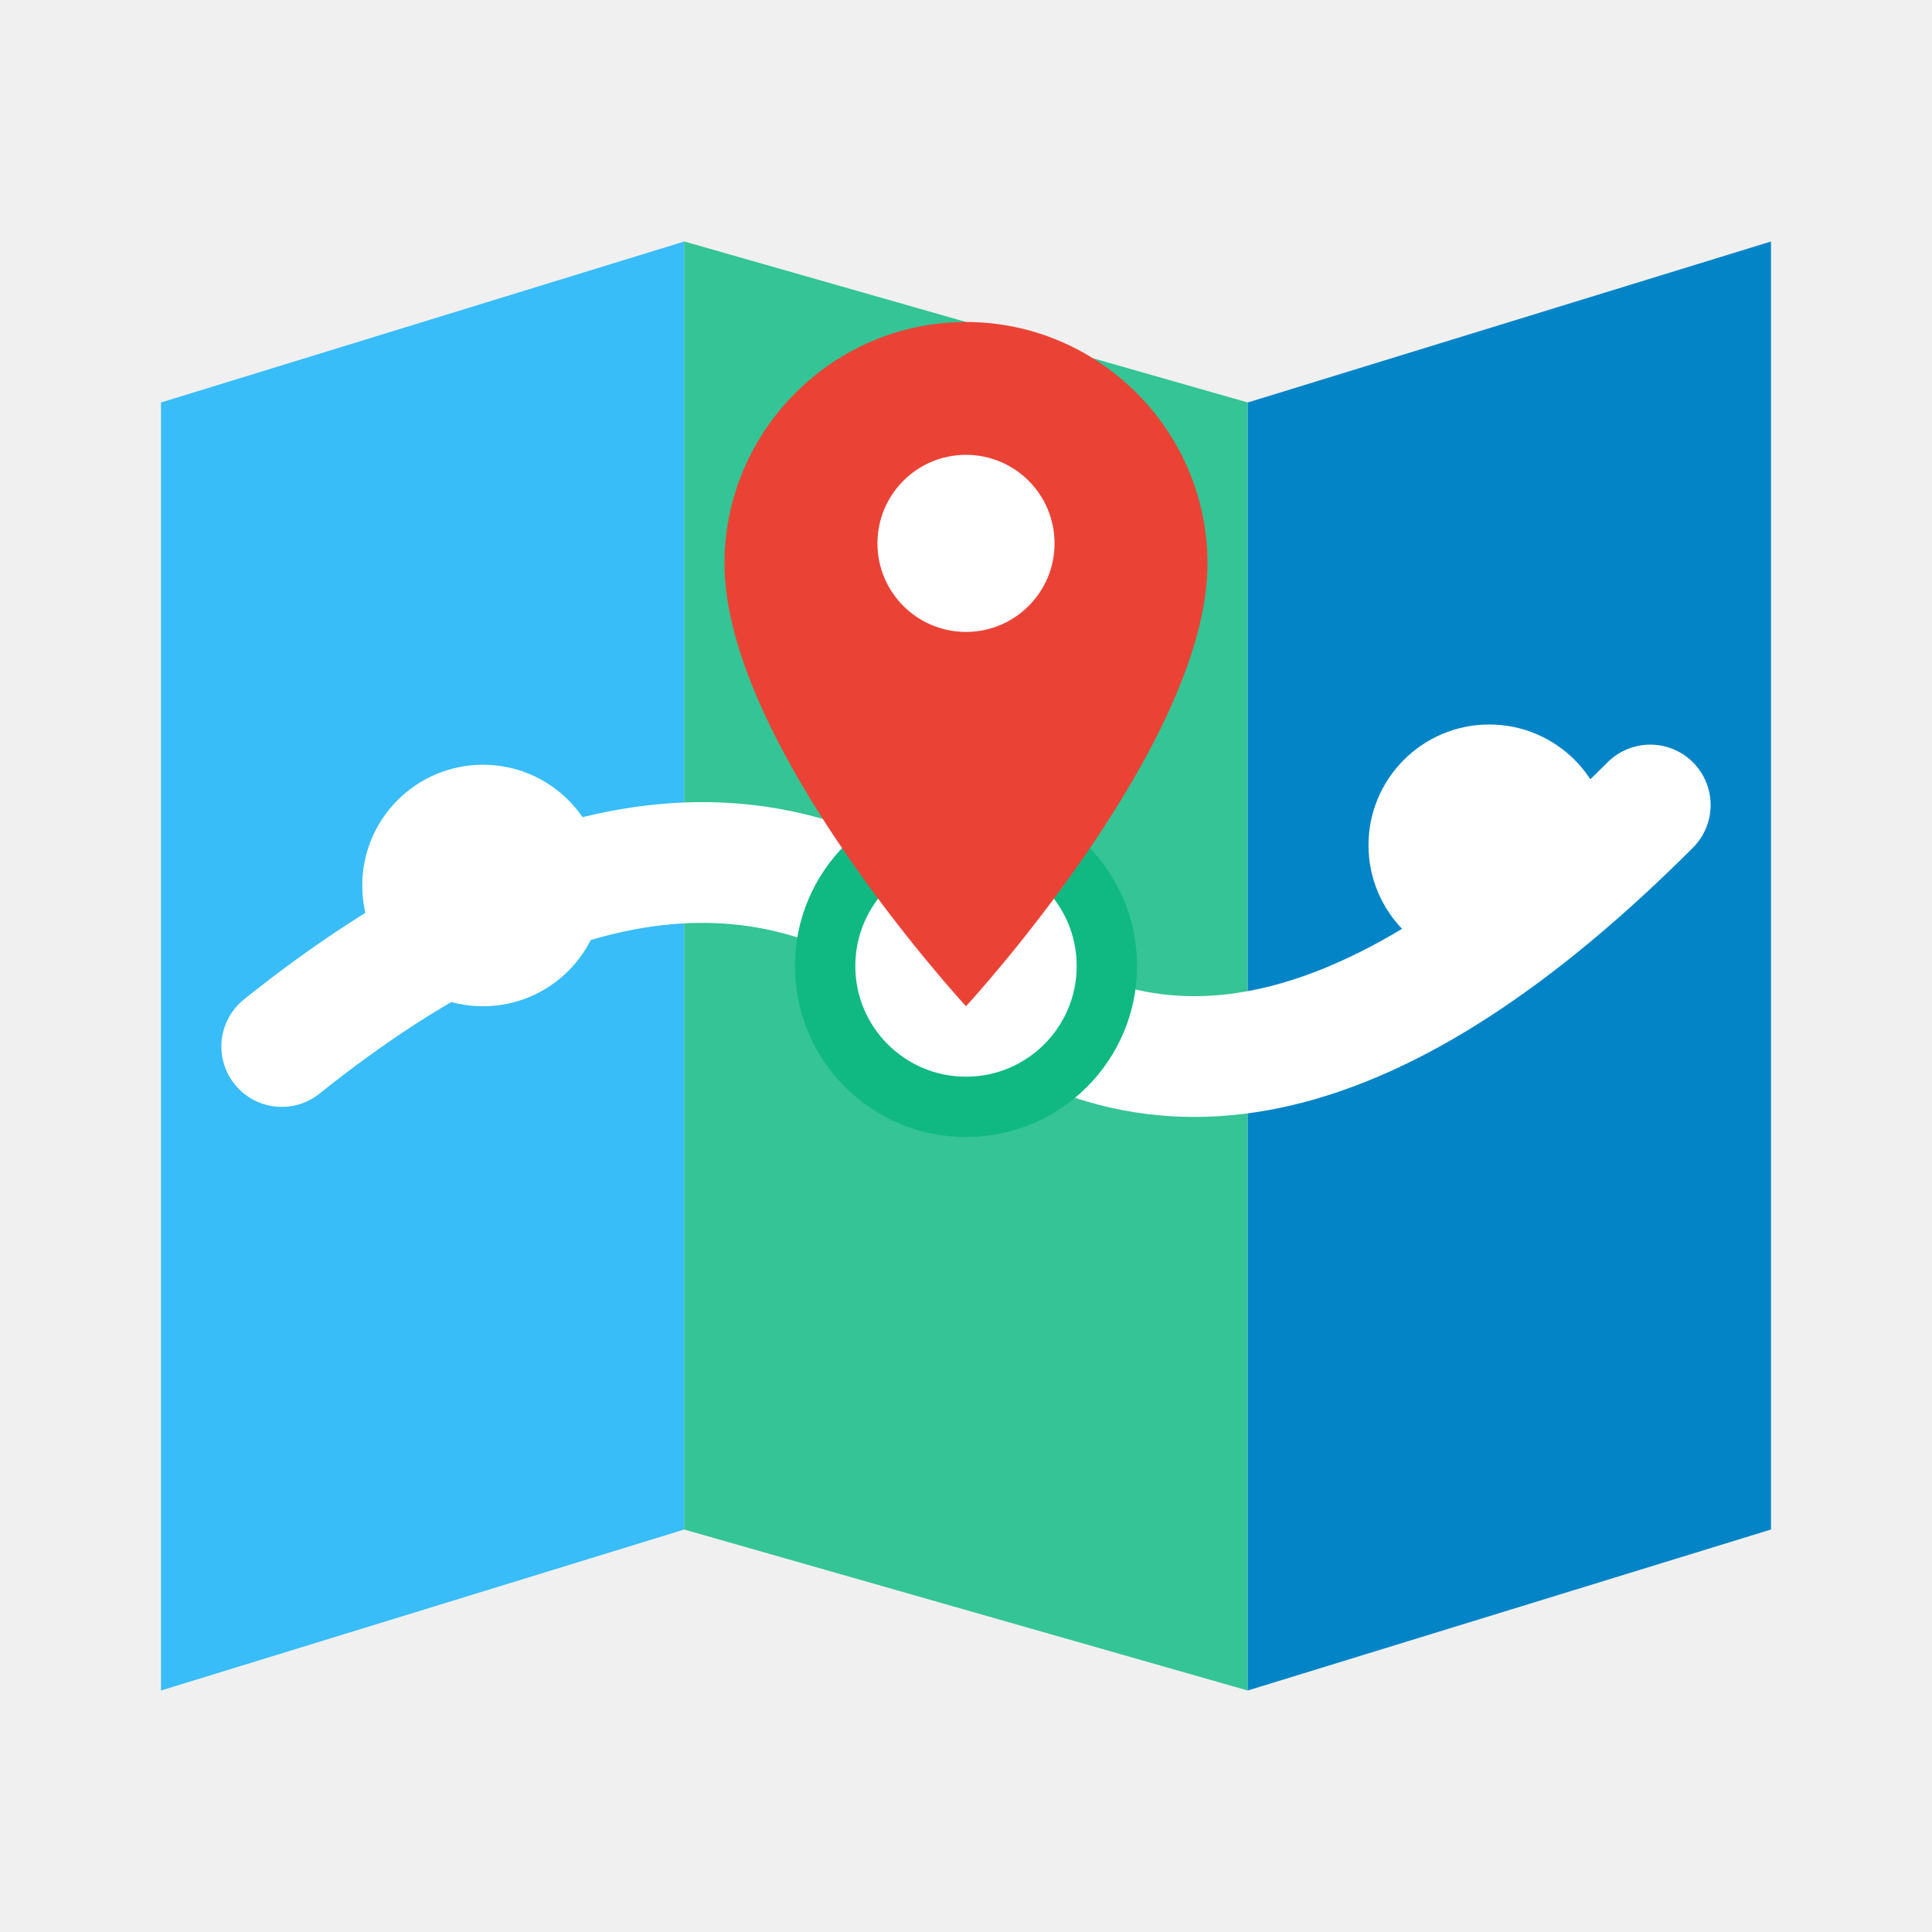
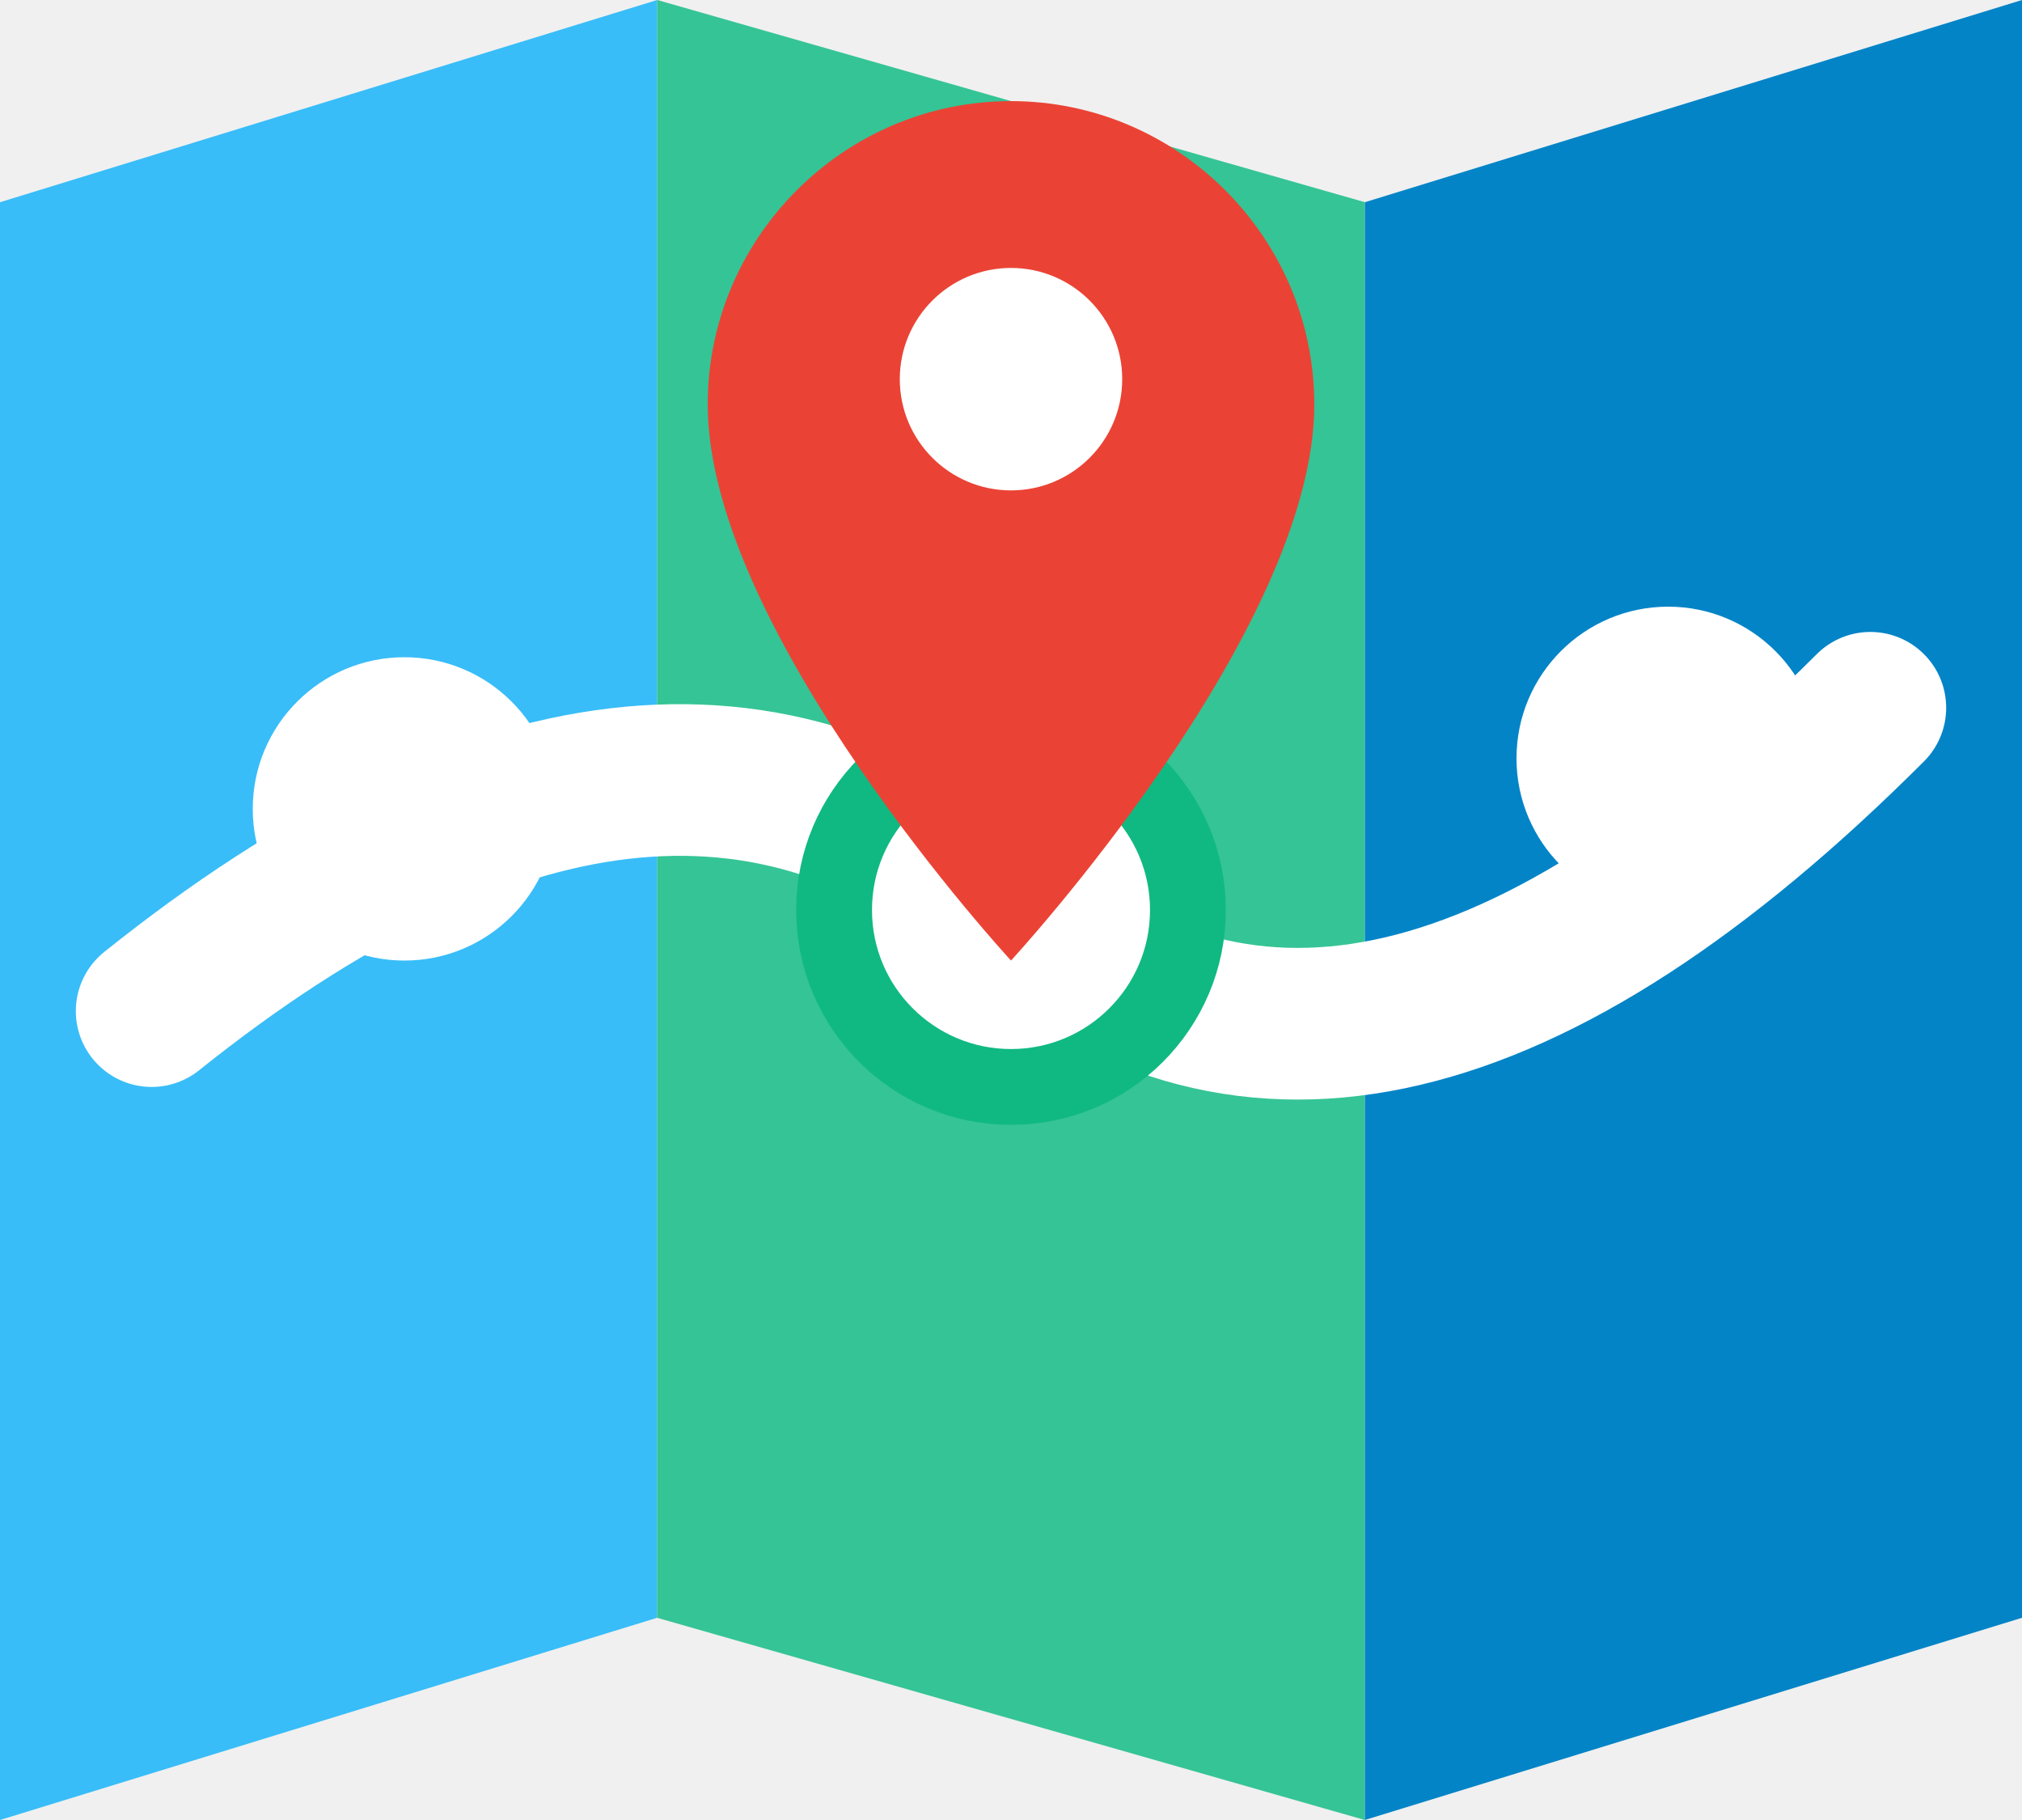
- <svg xmlns="http://www.w3.org/2000/svg" viewBox="0 0 48 48" fill="none">
+ <svg xmlns="http://www.w3.org/2000/svg" width="40" height="36" viewBox="4 6 40 36" fill="none" preserveAspectRatio="xMidYMid slice">
  <polygon points="4,10 17,6 17,38 4,42" fill="#38bdf8" />
  <polygon points="17,6 31,10 31,42 17,38" fill="#10b981" />
  <polygon points="31,10 44,6 44,38 31,42" fill="#0284c7" />
  <polygon points="17,6 31,10 31,42 17,38" fill="#ffffff" opacity="0.16" />
  <path d="M7 26 Q17 18 24 24 T41 20" stroke="#ffffff" stroke-width="3" stroke-linecap="round" fill="none" />
  <circle cx="12" cy="22" r="3" fill="#ffffff" />
  <circle cx="24" cy="24" r="3.5" fill="#ffffff" stroke="#10b981" stroke-width="1.5" />
  <circle cx="37" cy="21" r="3" fill="#ffffff" />
  <path d="M24 8 C20.7 8 18 10.7 18 14 C18 18.5 24 25 24 25 S30 18.5 30 14 C30 10.7 27.3 8 24 8 Z" fill="#ea4335" />
  <circle cx="24" cy="13.5" r="2.2" fill="#ffffff" />
</svg>
